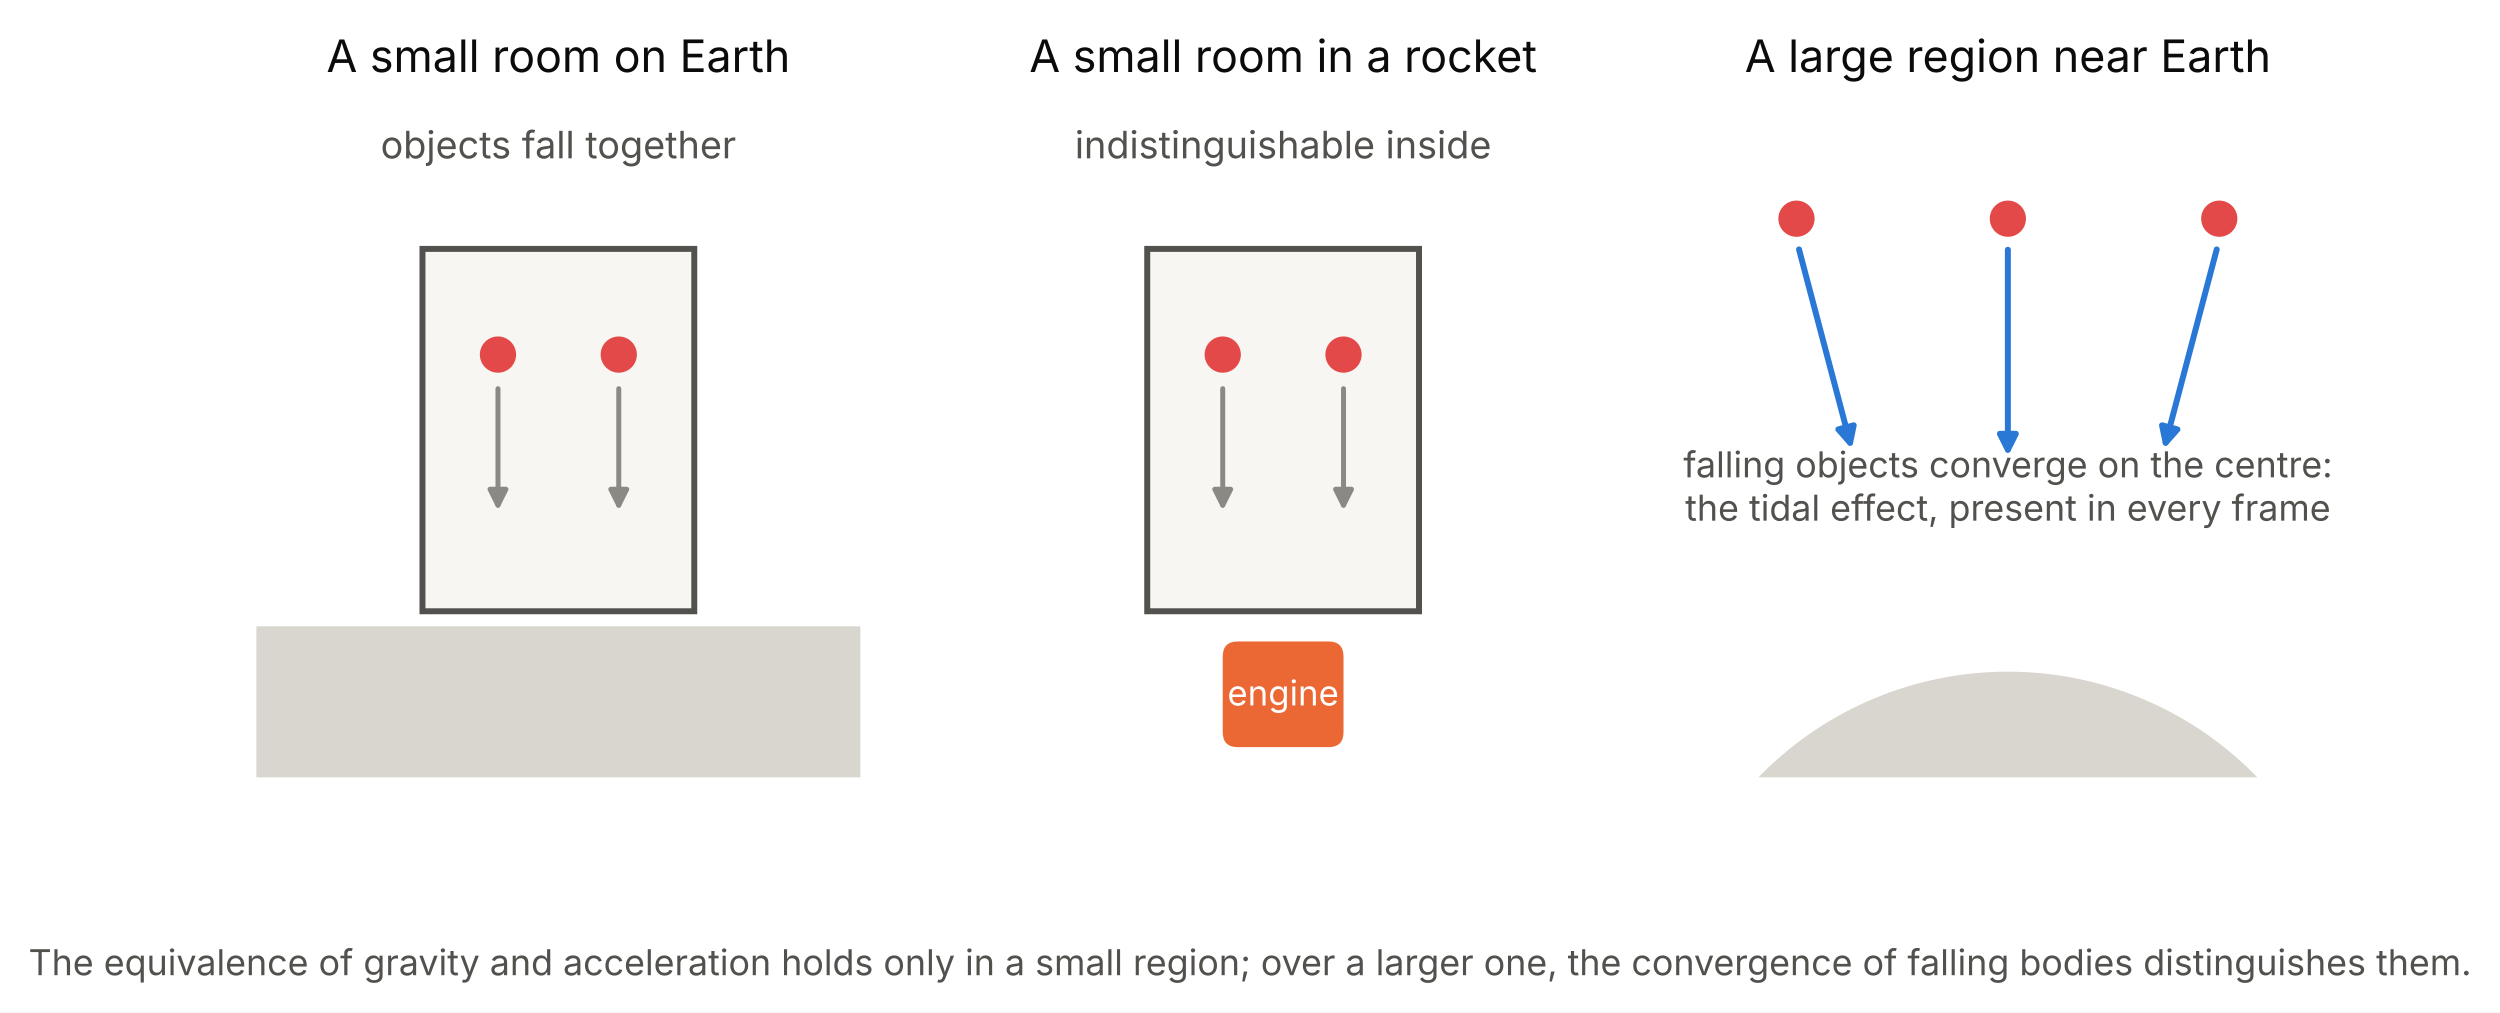
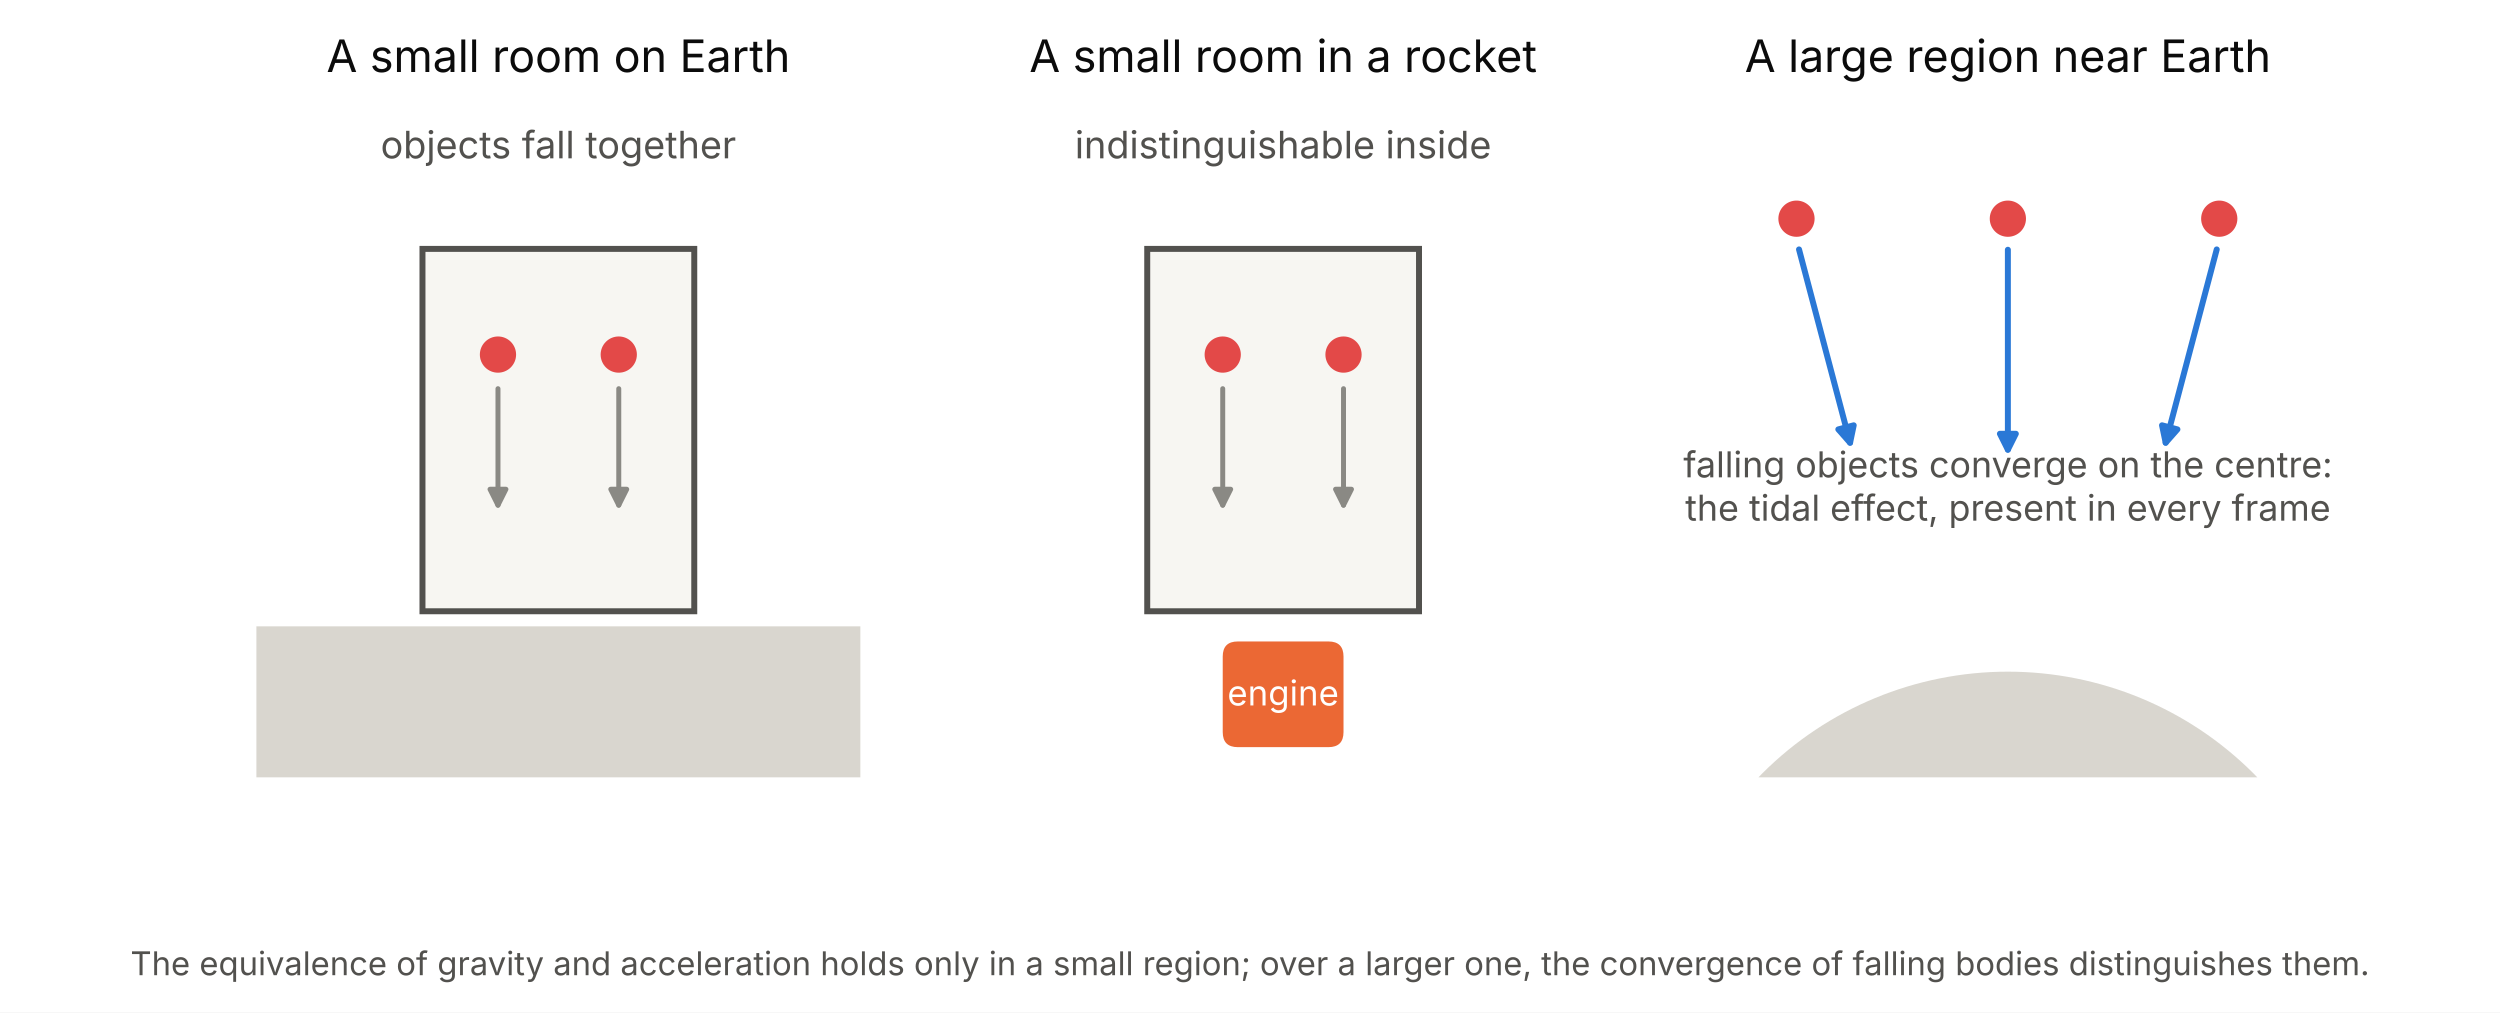
<svg xmlns="http://www.w3.org/2000/svg" xmlns:xlink="http://www.w3.org/1999/xlink" width="502.713pt" height="203.598pt" viewBox="0 0 502.713 203.598" version="1.1">
  <defs>
    <style type="text/css">*{stroke-linejoin: round; stroke-linecap: butt}</style>
  </defs>
  <g id="figure_1">
    <g id="patch_1">
      <path d="M 0 203.598  L 502.713 203.598  L 502.713 0  L 0 0  z " style="fill: #ffffff" />
    </g>
    <g id="axes_1">
      <g id="patch_2">
        <path d="M 84.954 122.916  L 139.606 122.916  L 139.606 50.048  L 84.954 50.048  z " clip-path="url(#pe8156dd6b6)" style="fill: #f7f6f2; stroke: #52514e; stroke-width: 1.2; stroke-linejoin: miter" />
      </g>
      <g id="patch_3">
        <path d="M 100.135 74.944  C 101.102 74.944 102.028 74.56 102.712 73.877  C 103.395 73.194 103.779 72.267 103.779 71.301  C 103.779 70.335 103.395 69.408 102.712 68.725  C 102.028 68.041 101.102 67.657 100.135 67.657  C 99.169 67.657 98.242 68.041 97.559 68.725  C 96.876 69.408 96.492 70.335 96.492 71.301  C 96.492 72.267 96.876 73.194 97.559 73.877  C 98.242 74.56 99.169 74.944 100.135 74.944  z " clip-path="url(#pe8156dd6b6)" style="fill: #e34948" />
      </g>
      <g id="patch_4">
        <path d="M 100.135 78.162  Q 100.135 90.431 100.135 101.582  " clip-path="url(#pe8156dd6b6)" style="fill: none; stroke: #8a8984; stroke-linecap: round" />
        <path d="M 101.735 98.382  L 100.135 101.582  L 98.535 98.382  z " clip-path="url(#pe8156dd6b6)" style="fill: #8a8984; stroke: #8a8984; stroke-linecap: round" />
      </g>
      <g id="patch_5">
        <path d="M 124.425 74.944  C 125.391 74.944 126.318 74.56 127.001 73.877  C 127.684 73.194 128.068 72.267 128.068 71.301  C 128.068 70.335 127.684 69.408 127.001 68.725  C 126.318 68.041 125.391 67.657 124.425 67.657  C 123.458 67.657 122.532 68.041 121.848 68.725  C 121.165 69.408 120.781 70.335 120.781 71.301  C 120.781 72.267 121.165 73.194 121.848 73.877  C 122.532 74.56 123.458 74.944 124.425 74.944  z " clip-path="url(#pe8156dd6b6)" style="fill: #e34948" />
      </g>
      <g id="patch_6">
        <path d="M 124.425 78.162  Q 124.425 90.431 124.425 101.582  " clip-path="url(#pe8156dd6b6)" style="fill: none; stroke: #8a8984; stroke-linecap: round" />
        <path d="M 126.025 98.382  L 124.425 101.582  L 122.825 98.382  z " clip-path="url(#pe8156dd6b6)" style="fill: #8a8984; stroke: #8a8984; stroke-linecap: round" />
      </g>
      <g id="patch_7">
        <path d="M 51.556 156.314  L 173.004 156.314  L 173.004 125.952  L 51.556 125.952  z " clip-path="url(#pe8156dd6b6)" style="fill: #d9d6cf" />
      </g>
      <g id="text_1">
        <text style="font-size: 7.6px; font-family: 'Inter'; text-anchor: middle; fill: #52514e" x="112.28" y="31.831" transform="rotate(-0 112.28 31.83053)">objects fall together</text>
      </g>
      <g id="text_2">
        <text style="font-size: 9px; font-family: 'Inter'; text-anchor: middle; fill: #0b0b0b" x="112.28" y="14.479" transform="rotate(-0 112.28 14.47875)">A small room on Earth</text>
      </g>
    </g>
    <g id="axes_2">
      <g id="patch_8">
        <path d="M 230.691 122.916  L 285.342 122.916  L 285.342 50.048  L 230.691 50.048  z " clip-path="url(#p84e6ebf833)" style="fill: #f7f6f2; stroke: #52514e; stroke-width: 1.2; stroke-linejoin: miter" />
      </g>
      <g id="patch_9">
        <path d="M 245.872 74.944  C 246.838 74.944 247.765 74.56 248.448 73.877  C 249.131 73.194 249.515 72.267 249.515 71.301  C 249.515 70.335 249.131 69.408 248.448 68.725  C 247.765 68.041 246.838 67.657 245.872 67.657  C 244.906 67.657 243.979 68.041 243.296 68.725  C 242.612 69.408 242.228 70.335 242.228 71.301  C 242.228 72.267 242.612 73.194 243.296 73.877  C 243.979 74.56 244.906 74.944 245.872 74.944  z " clip-path="url(#p84e6ebf833)" style="fill: #e34948" />
      </g>
      <g id="patch_10">
        <path d="M 245.872 78.162  Q 245.872 90.431 245.872 101.582  " clip-path="url(#p84e6ebf833)" style="fill: none; stroke: #8a8984; stroke-linecap: round" />
        <path d="M 247.472 98.382  L 245.872 101.582  L 244.272 98.382  z " clip-path="url(#p84e6ebf833)" style="fill: #8a8984; stroke: #8a8984; stroke-linecap: round" />
      </g>
      <g id="patch_11">
        <path d="M 270.161 74.944  C 271.127 74.944 272.054 74.56 272.737 73.877  C 273.421 73.194 273.805 72.267 273.805 71.301  C 273.805 70.335 273.421 69.408 272.737 68.725  C 272.054 68.041 271.127 67.657 270.161 67.657  C 269.195 67.657 268.268 68.041 267.585 68.725  C 266.902 69.408 266.518 70.335 266.518 71.301  C 266.518 72.267 266.902 73.194 267.585 73.877  C 268.268 74.56 269.195 74.944 270.161 74.944  z " clip-path="url(#p84e6ebf833)" style="fill: #e34948" />
      </g>
      <g id="patch_12">
        <path d="M 270.161 78.162  Q 270.161 90.431 270.161 101.582  " clip-path="url(#p84e6ebf833)" style="fill: none; stroke: #8a8984; stroke-linecap: round" />
        <path d="M 271.761 98.382  L 270.161 101.582  L 268.561 98.382  z " clip-path="url(#p84e6ebf833)" style="fill: #8a8984; stroke: #8a8984; stroke-linecap: round" />
      </g>
      <g id="patch_13">
        <path d="M 248.908 150.241  L 267.125 150.241  Q 270.161 150.241 270.161 147.205  L 270.161 132.024  Q 270.161 128.988 267.125 128.988  L 248.908 128.988  Q 245.872 128.988 245.872 132.024  L 245.872 147.205  Q 245.872 150.241 248.908 150.241  z " clip-path="url(#p84e6ebf833)" style="fill: #eb6834" />
      </g>
      <g id="text_3">
        <text style="font-size: 7px; font-family: 'Inter'; text-anchor: middle; fill: #ffffff" x="258.017" y="141.858" transform="rotate(-0 258.0165 141.8576)">engine</text>
      </g>
      <g id="text_4">
        <text style="font-size: 7.6px; font-family: 'Inter'; text-anchor: middle; fill: #52514e" x="258.017" y="31.831" transform="rotate(-0 258.0165 31.83053)">indistinguishable inside</text>
      </g>
      <g id="text_5">
        <text style="font-size: 9px; font-family: 'Inter'; text-anchor: middle; fill: #0b0b0b" x="258.017" y="14.479" transform="rotate(-0 258.0165 14.47875)">A small room in a rocket</text>
      </g>
    </g>
    <g id="axes_3">
      <g id="patch_14">
        <path d="M 403.753 274.725  C 422.273 274.725 440.036 267.367 453.132 254.271  C 466.227 241.176 473.585 223.412 473.585 204.893  C 473.585 186.373 466.227 168.609 453.132 155.514  C 440.036 142.418 422.273 135.061 403.753 135.061  C 385.233 135.061 367.47 142.418 354.374 155.514  C 341.279 168.609 333.921 186.373 333.921 204.893  C 333.921 223.412 341.279 241.176 354.374 254.271  C 367.47 267.367 385.233 274.725 403.753 274.725  z " clip-path="url(#p2d9c81c702)" style="fill: #d9d6cf" />
      </g>
      <g id="patch_15">
        <path d="M 361.247 47.619  C 362.213 47.619 363.14 47.235 363.823 46.552  C 364.506 45.868 364.89 44.941 364.89 43.975  C 364.89 43.009 364.506 42.082 363.823 41.399  C 363.14 40.716 362.213 40.332 361.247 40.332  C 360.28 40.332 359.353 40.716 358.67 41.399  C 357.987 42.082 357.603 43.009 357.603 43.975  C 357.603 44.941 357.987 45.868 358.67 46.552  C 359.353 47.235 360.28 47.619 361.247 47.619  z " clip-path="url(#p2d9c81c702)" style="fill: #e34948" />
      </g>
      <g id="patch_16">
        <path d="M 361.757 50.158  Q 367.062 70.241 372.024 89.026  " clip-path="url(#p2d9c81c702)" style="fill: none; stroke: #2a78d6; stroke-width: 1.2; stroke-linecap: round" />
        <path d="M 372.754 85.524  L 372.024 89.026  L 369.66 86.341  z " clip-path="url(#p2d9c81c702)" style="fill: #2a78d6; stroke: #2a78d6; stroke-width: 1.2; stroke-linecap: round" />
      </g>
      <g id="patch_17">
        <path d="M 403.753 47.619  C 404.719 47.619 405.646 47.235 406.329 46.552  C 407.012 45.868 407.396 44.941 407.396 43.975  C 407.396 43.009 407.012 42.082 406.329 41.399  C 405.646 40.716 404.719 40.332 403.753 40.332  C 402.787 40.332 401.86 40.716 401.177 41.399  C 400.493 42.082 400.11 43.009 400.11 43.975  C 400.11 44.941 400.493 45.868 401.177 46.552  C 401.86 47.235 402.787 47.619 403.753 47.619  z " clip-path="url(#p2d9c81c702)" style="fill: #e34948" />
      </g>
      <g id="patch_18">
        <path d="M 403.753 50.224  Q 403.753 70.996 403.753 90.426  " clip-path="url(#p2d9c81c702)" style="fill: none; stroke: #2a78d6; stroke-width: 1.2; stroke-linecap: round" />
        <path d="M 405.353 87.226  L 403.753 90.426  L 402.153 87.226  z " clip-path="url(#p2d9c81c702)" style="fill: #2a78d6; stroke: #2a78d6; stroke-width: 1.2; stroke-linecap: round" />
      </g>
      <g id="patch_19">
        <path d="M 446.259 47.619  C 447.226 47.619 448.152 47.235 448.836 46.552  C 449.519 45.868 449.903 44.941 449.903 43.975  C 449.903 43.009 449.519 42.082 448.836 41.399  C 448.152 40.716 447.226 40.332 446.259 40.332  C 445.293 40.332 444.366 40.716 443.683 41.399  C 443 42.082 442.616 43.009 442.616 43.975  C 442.616 44.941 443 45.868 443.683 46.552  C 444.366 47.235 445.293 47.619 446.259 47.619  z " clip-path="url(#p2d9c81c702)" style="fill: #e34948" />
      </g>
      <g id="patch_20">
        <path d="M 445.749 50.158  Q 440.444 70.241 435.482 89.026  " clip-path="url(#p2d9c81c702)" style="fill: none; stroke: #2a78d6; stroke-width: 1.2; stroke-linecap: round" />
        <path d="M 437.846 86.341  L 435.482 89.026  L 434.752 85.524  z " clip-path="url(#p2d9c81c702)" style="fill: #2a78d6; stroke: #2a78d6; stroke-width: 1.2; stroke-linecap: round" />
      </g>
      <g id="line2d_1">
        <defs>
          <path id="m6150b2d3ab" d="M -3 0  L 3 0  M 0 3  L 0 -3  " style="stroke: #52514e" />
        </defs>
        <g clip-path="url(#p2d9c81c702)">
          <use xlink:href="#m6150b2d3ab" x="403.753" y="204.893" style="fill: #52514e; stroke: #52514e" />
        </g>
      </g>
      <g id="text_6">
        <text style="font-size: 7.2px; font-family: 'Inter'; fill: #52514e" transform="translate(338.4838 95.98705)">falling objects converge on the centre:</text>
        <text style="font-size: 7.2px; font-family: 'Inter'; fill: #52514e" transform="translate(338.8602 104.6988)">the tidal effect, present in every frame</text>
      </g>
      <g id="text_7">
        <text style="font-size: 9px; font-family: 'Inter'; text-anchor: middle; fill: #0b0b0b" x="403.753" y="14.479" transform="rotate(-0 403.753 14.47875)">A large region near Earth</text>
      </g>
    </g>
    <g id="text_8">
-       <text style="font-size: 7.2px; font-family: 'Inter'; text-anchor: middle; fill: #52514e" x="251.357" y="196.102" transform="rotate(-0 251.3565 196.1017)">The equivalence of gravity and acceleration holds only in a small region; over a larger one, the convergence of falling bodies distinguishes them.</text>
+       <text style="font-size: 6.6px; font-family: 'Inter'; text-anchor: middle; fill: #52514e" x="251.357" y="196.102" transform="rotate(-0 251.3565 196.1017)">The equivalence of gravity and acceleration holds only in a small region; over a larger one, the convergence of falling bodies distinguishes them.</text>
    </g>
  </g>
  <defs>
    <clipPath id="pe8156dd6b6">
      <rect x="51.556" y="16.65" width="121.447" height="139.664" />
    </clipPath>
    <clipPath id="p84e6ebf833">
      <rect x="197.293" y="16.65" width="121.447" height="139.664" />
    </clipPath>
    <clipPath id="p2d9c81c702">
      <rect x="343.029" y="16.65" width="121.447" height="139.664" />
    </clipPath>
  </defs>
</svg>
